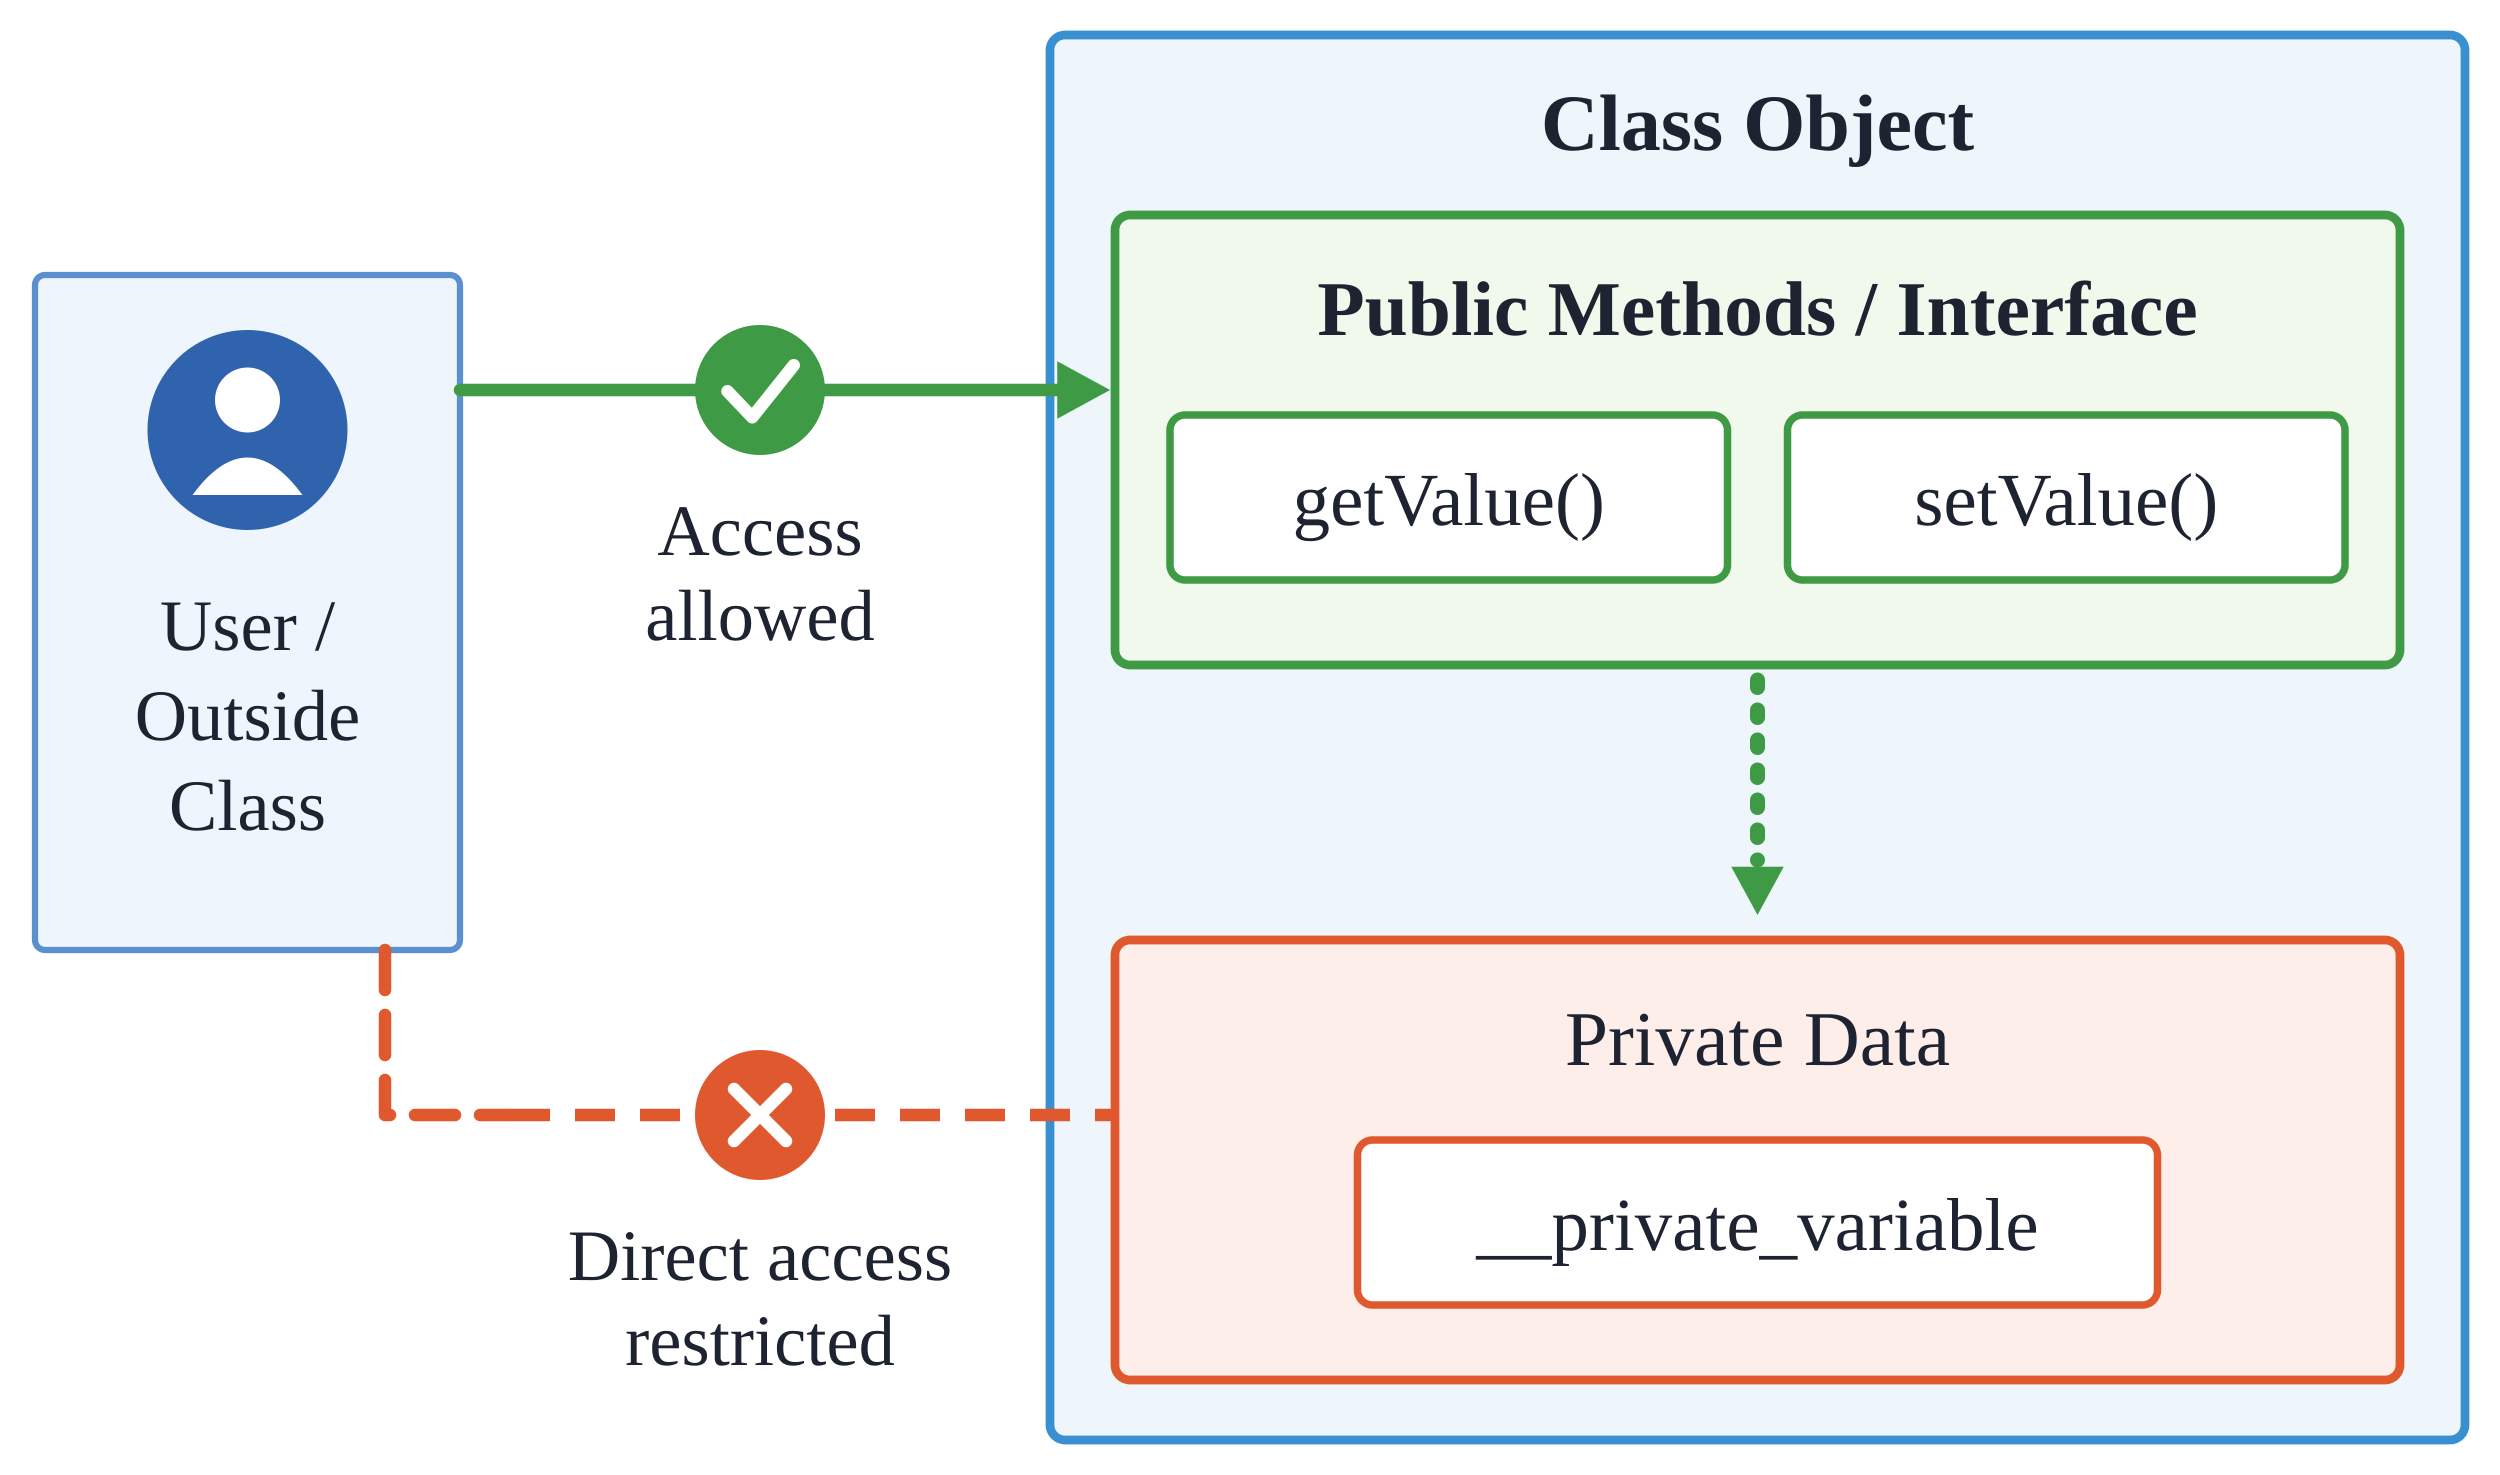
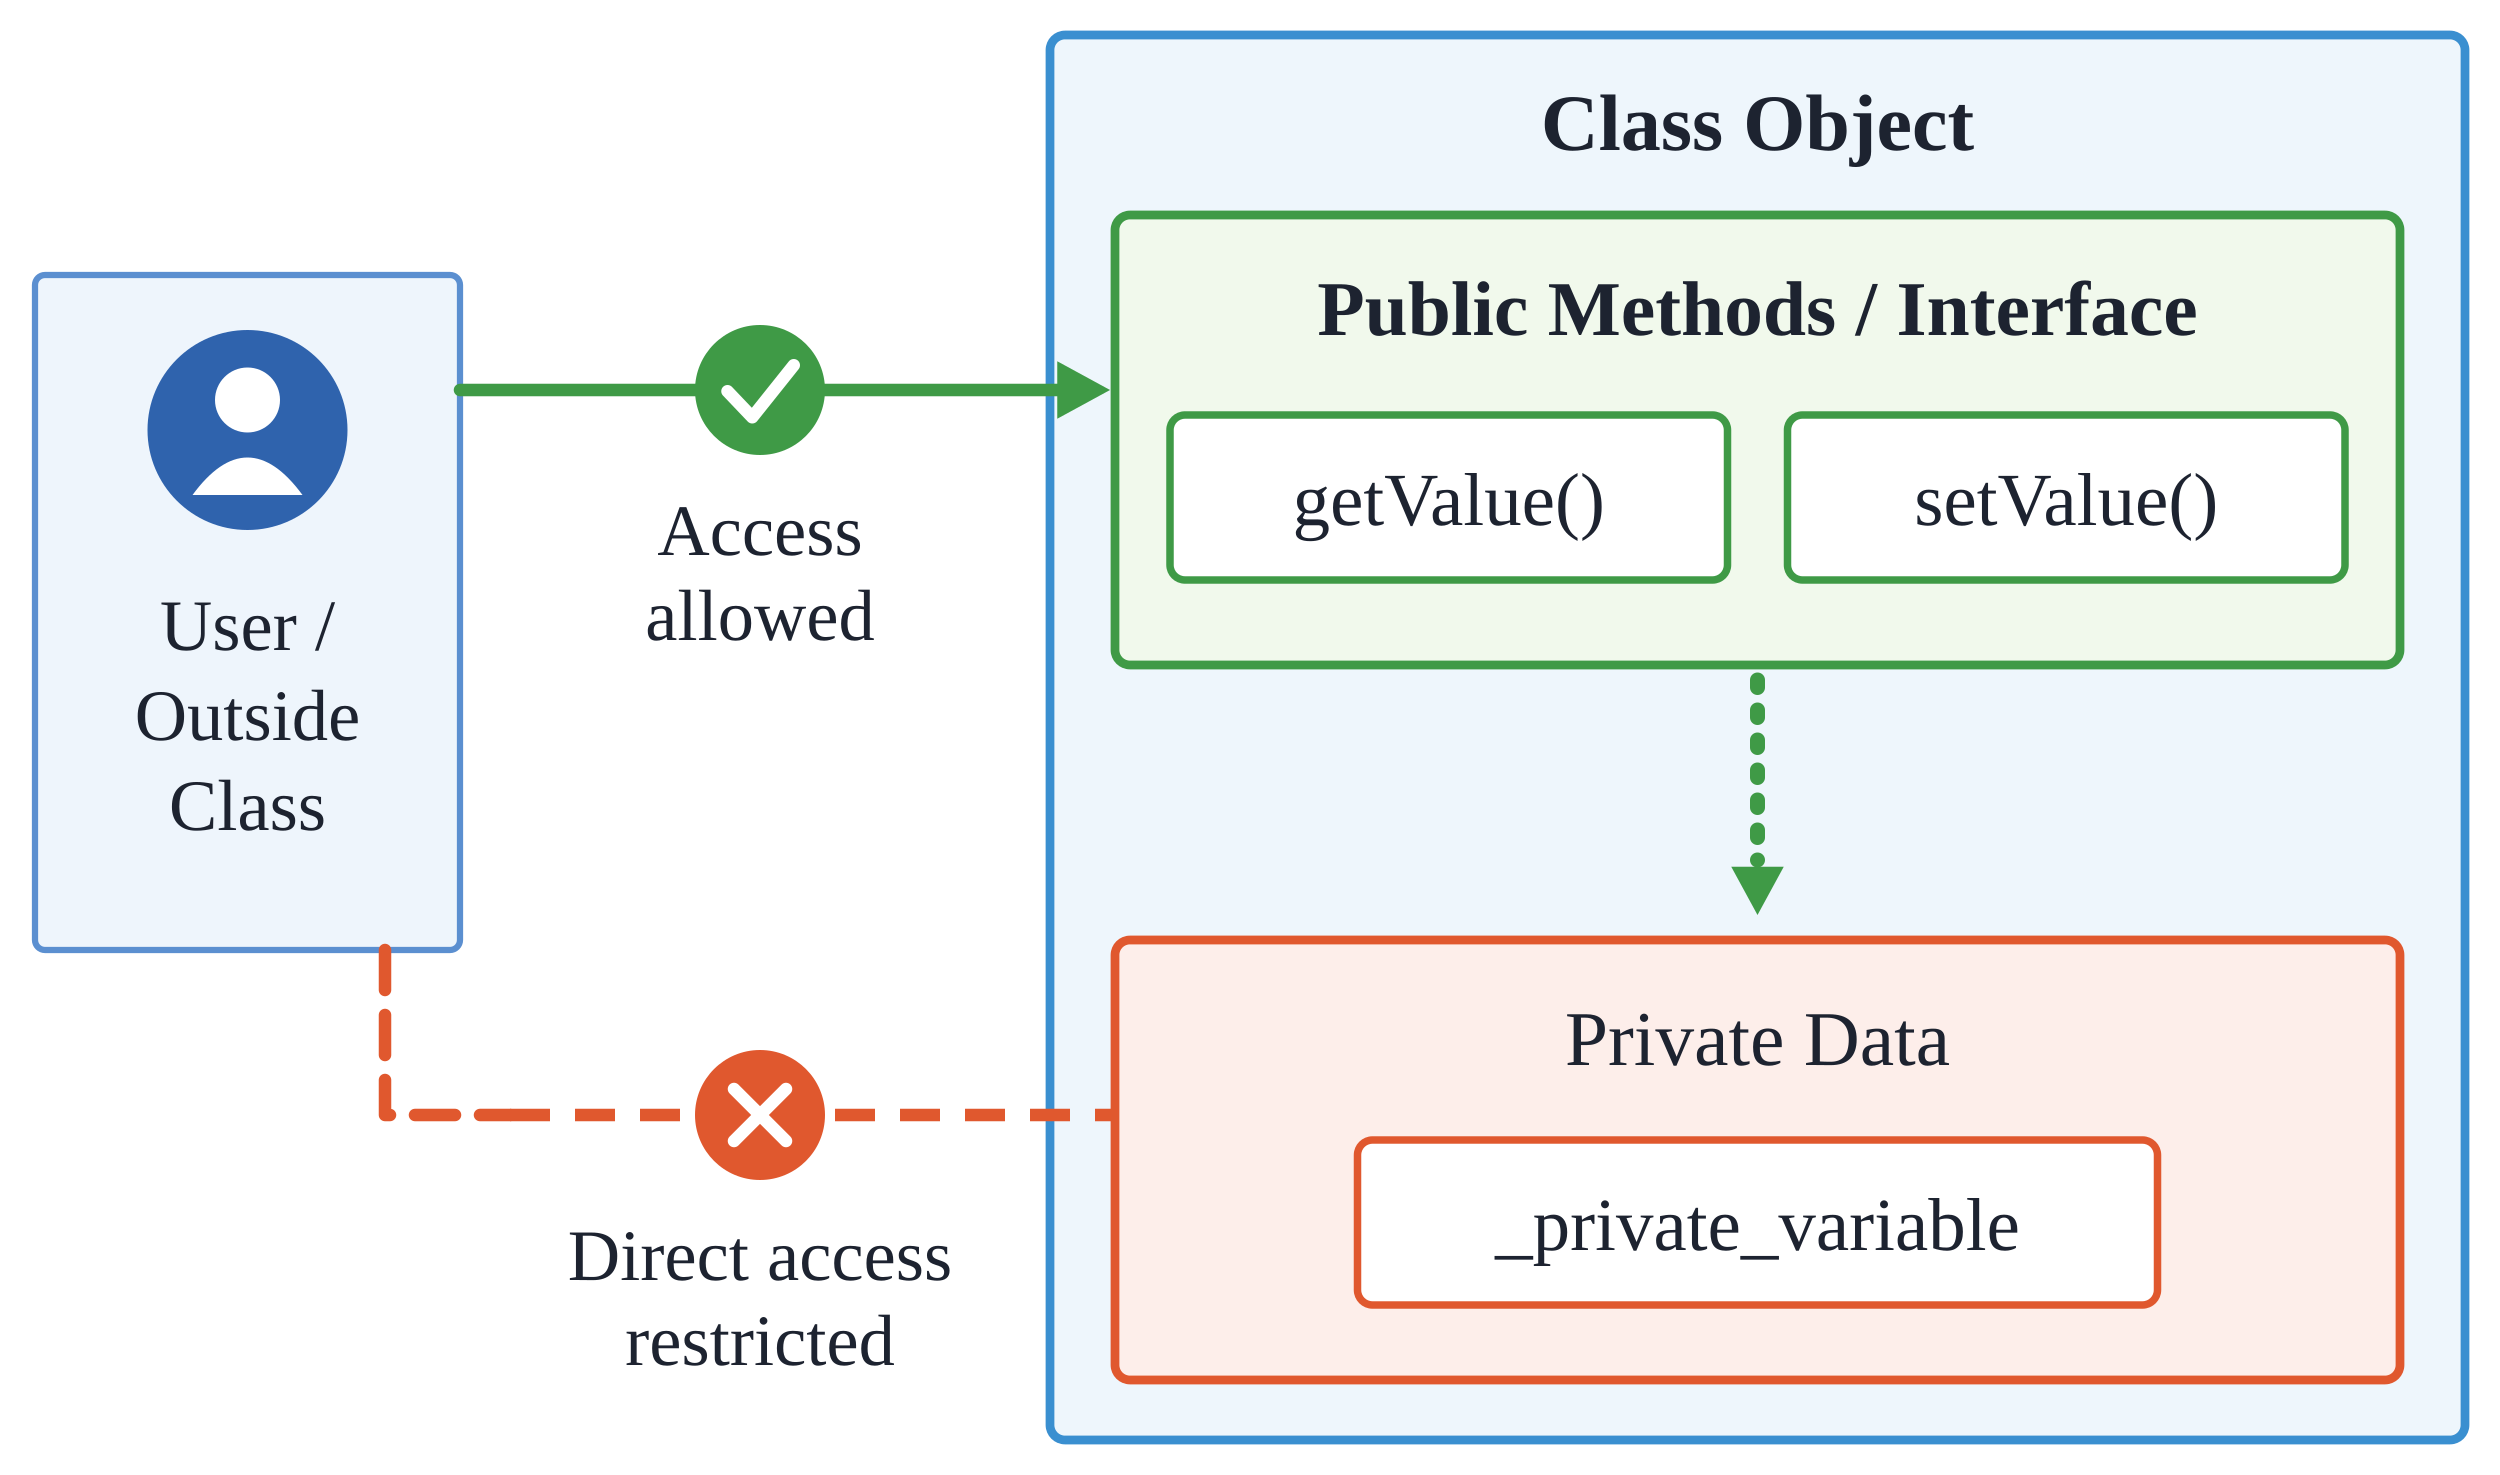
<svg xmlns="http://www.w3.org/2000/svg" viewBox="0 0 1000 590" font-family="Times New Roman, Times, serif">
  <rect width="1000" height="590" fill="#ffffff" />
  <rect x="14.0" y="110.0" width="170.0" height="270.0" rx="4" fill="#eef5fc" stroke="#5b8fd0" stroke-width="2.5" />
  <circle cx="99.0" cy="172.0" r="40.0" fill="#2f63ad" stroke="none" stroke-width="2" />
  <circle cx="99.0" cy="160.0" r="13.0" fill="#ffffff" stroke="none" stroke-width="2" />
  <path d="M77.0 198 Q99.0 168 121.0 198 Z" fill="#ffffff" stroke="none" stroke-width="2" stroke-linejoin="round" stroke-linecap="round" />
  <text x="99.0" y="260.0" font-size="29" fill="#1d2330" text-anchor="middle" font-family="Times New Roman, Times, serif">User /</text>
  <text x="99.0" y="296.0" font-size="29" fill="#1d2330" text-anchor="middle" font-family="Times New Roman, Times, serif">Outside</text>
  <text x="99.0" y="332.0" font-size="29" fill="#1d2330" text-anchor="middle" font-family="Times New Roman, Times, serif">Class</text>
  <rect x="420.0" y="14.0" width="566.0" height="562.0" rx="6" fill="#eef6fc" stroke="#3a8fd0" stroke-width="3.5" />
  <text x="703.0" y="60.0" font-size="32" fill="#1d2330" text-anchor="middle" font-family="Times New Roman, Times, serif" font-weight="700">Class Object</text>
  <rect x="446.0" y="86.0" width="514.0" height="180.0" rx="6" fill="#f1f9ec" stroke="#3f9a46" stroke-width="3.5" />
  <text x="703.0" y="134.0" font-size="31" fill="#1d2330" text-anchor="middle" font-family="Times New Roman, Times, serif" font-weight="700">Public Methods / Interface</text>
  <rect x="468.0" y="166.0" width="223.0" height="66.0" rx="6" fill="#ffffff" stroke="#3f9a46" stroke-width="3" />
  <text x="579.5" y="210.0" font-size="30" fill="#1d2330" text-anchor="middle" font-family="Times New Roman, Times, serif">getValue()</text>
  <rect x="715.0" y="166.0" width="223.0" height="66.0" rx="6" fill="#ffffff" stroke="#3f9a46" stroke-width="3" />
  <text x="826.5" y="210.0" font-size="30" fill="#1d2330" text-anchor="middle" font-family="Times New Roman, Times, serif">setValue()</text>
  <line x1="703.0" y1="272.0" x2="703.0" y2="344.0" stroke="#3f9a46" stroke-width="6" stroke-linecap="round" stroke-dasharray="3 9" />
  <path d="M703.0 366.0 L692.5 346.7 L713.5 346.7 Z" fill="#3f9a46" />
  <rect x="446.0" y="376.0" width="514.0" height="176.0" rx="6" fill="#fdeeea" stroke="#e0582e" stroke-width="3.5" />
  <text x="703.0" y="426.0" font-size="31" fill="#1d2330" text-anchor="middle" font-family="Times New Roman, Times, serif">Private Data</text>
  <rect x="543.0" y="456.0" width="320.0" height="66.0" rx="6" fill="#ffffff" stroke="#e0582e" stroke-width="3" />
-   <text x="703.0" y="500.0" font-size="30" fill="#1d2330" text-anchor="middle" font-family="Times New Roman, Times, serif">__private_variable</text>
+   <text x="703.0" y="500.0" font-size="30" fill="#1d2330" text-anchor="middle" font-family="Times New Roman, Times, serif">_private_variable</text>
  <line x1="184.0" y1="156.0" x2="424.0" y2="156.0" stroke="#3f9a46" stroke-width="5" stroke-linecap="round" />
  <path d="M444.0 156.0 L422.9 167.5 L422.9 144.5 Z" fill="#3f9a46" />
  <circle cx="304.0" cy="156.0" r="26.0" fill="#3f9a46" stroke="none" stroke-width="2" />
  <path d="M291.0 156.5 L300.9 166.9 L317.5 146.1" fill="none" stroke="#ffffff" stroke-width="5" stroke-linejoin="round" stroke-linecap="round" />
  <text x="304.0" y="222.0" font-size="29" fill="#1d2330" text-anchor="middle" font-family="Times New Roman, Times, serif">Access</text>
  <text x="304.0" y="256.0" font-size="29" fill="#1d2330" text-anchor="middle" font-family="Times New Roman, Times, serif">allowed</text>
  <path d="M154 380 L154 446 L204 446" fill="none" stroke="#e0582e" stroke-width="5" stroke-linejoin="round" stroke-linecap="round" stroke-dasharray="16 10" />
  <line x1="204.0" y1="446.0" x2="446.0" y2="446.0" stroke="#e0582e" stroke-width="5" stroke-linecap="butt" stroke-dasharray="16 10" />
  <circle cx="304.0" cy="446.0" r="26.0" fill="#e0582e" stroke="none" stroke-width="2" />
  <line x1="293.6" y1="435.6" x2="314.4" y2="456.4" stroke="#ffffff" stroke-width="5" stroke-linecap="round" />
  <line x1="293.6" y1="456.4" x2="314.4" y2="435.6" stroke="#ffffff" stroke-width="5" stroke-linecap="round" />
  <text x="304.0" y="512.0" font-size="29" fill="#1d2330" text-anchor="middle" font-family="Times New Roman, Times, serif">Direct access</text>
  <text x="304.0" y="546.0" font-size="29" fill="#1d2330" text-anchor="middle" font-family="Times New Roman, Times, serif">restricted</text>
</svg>
